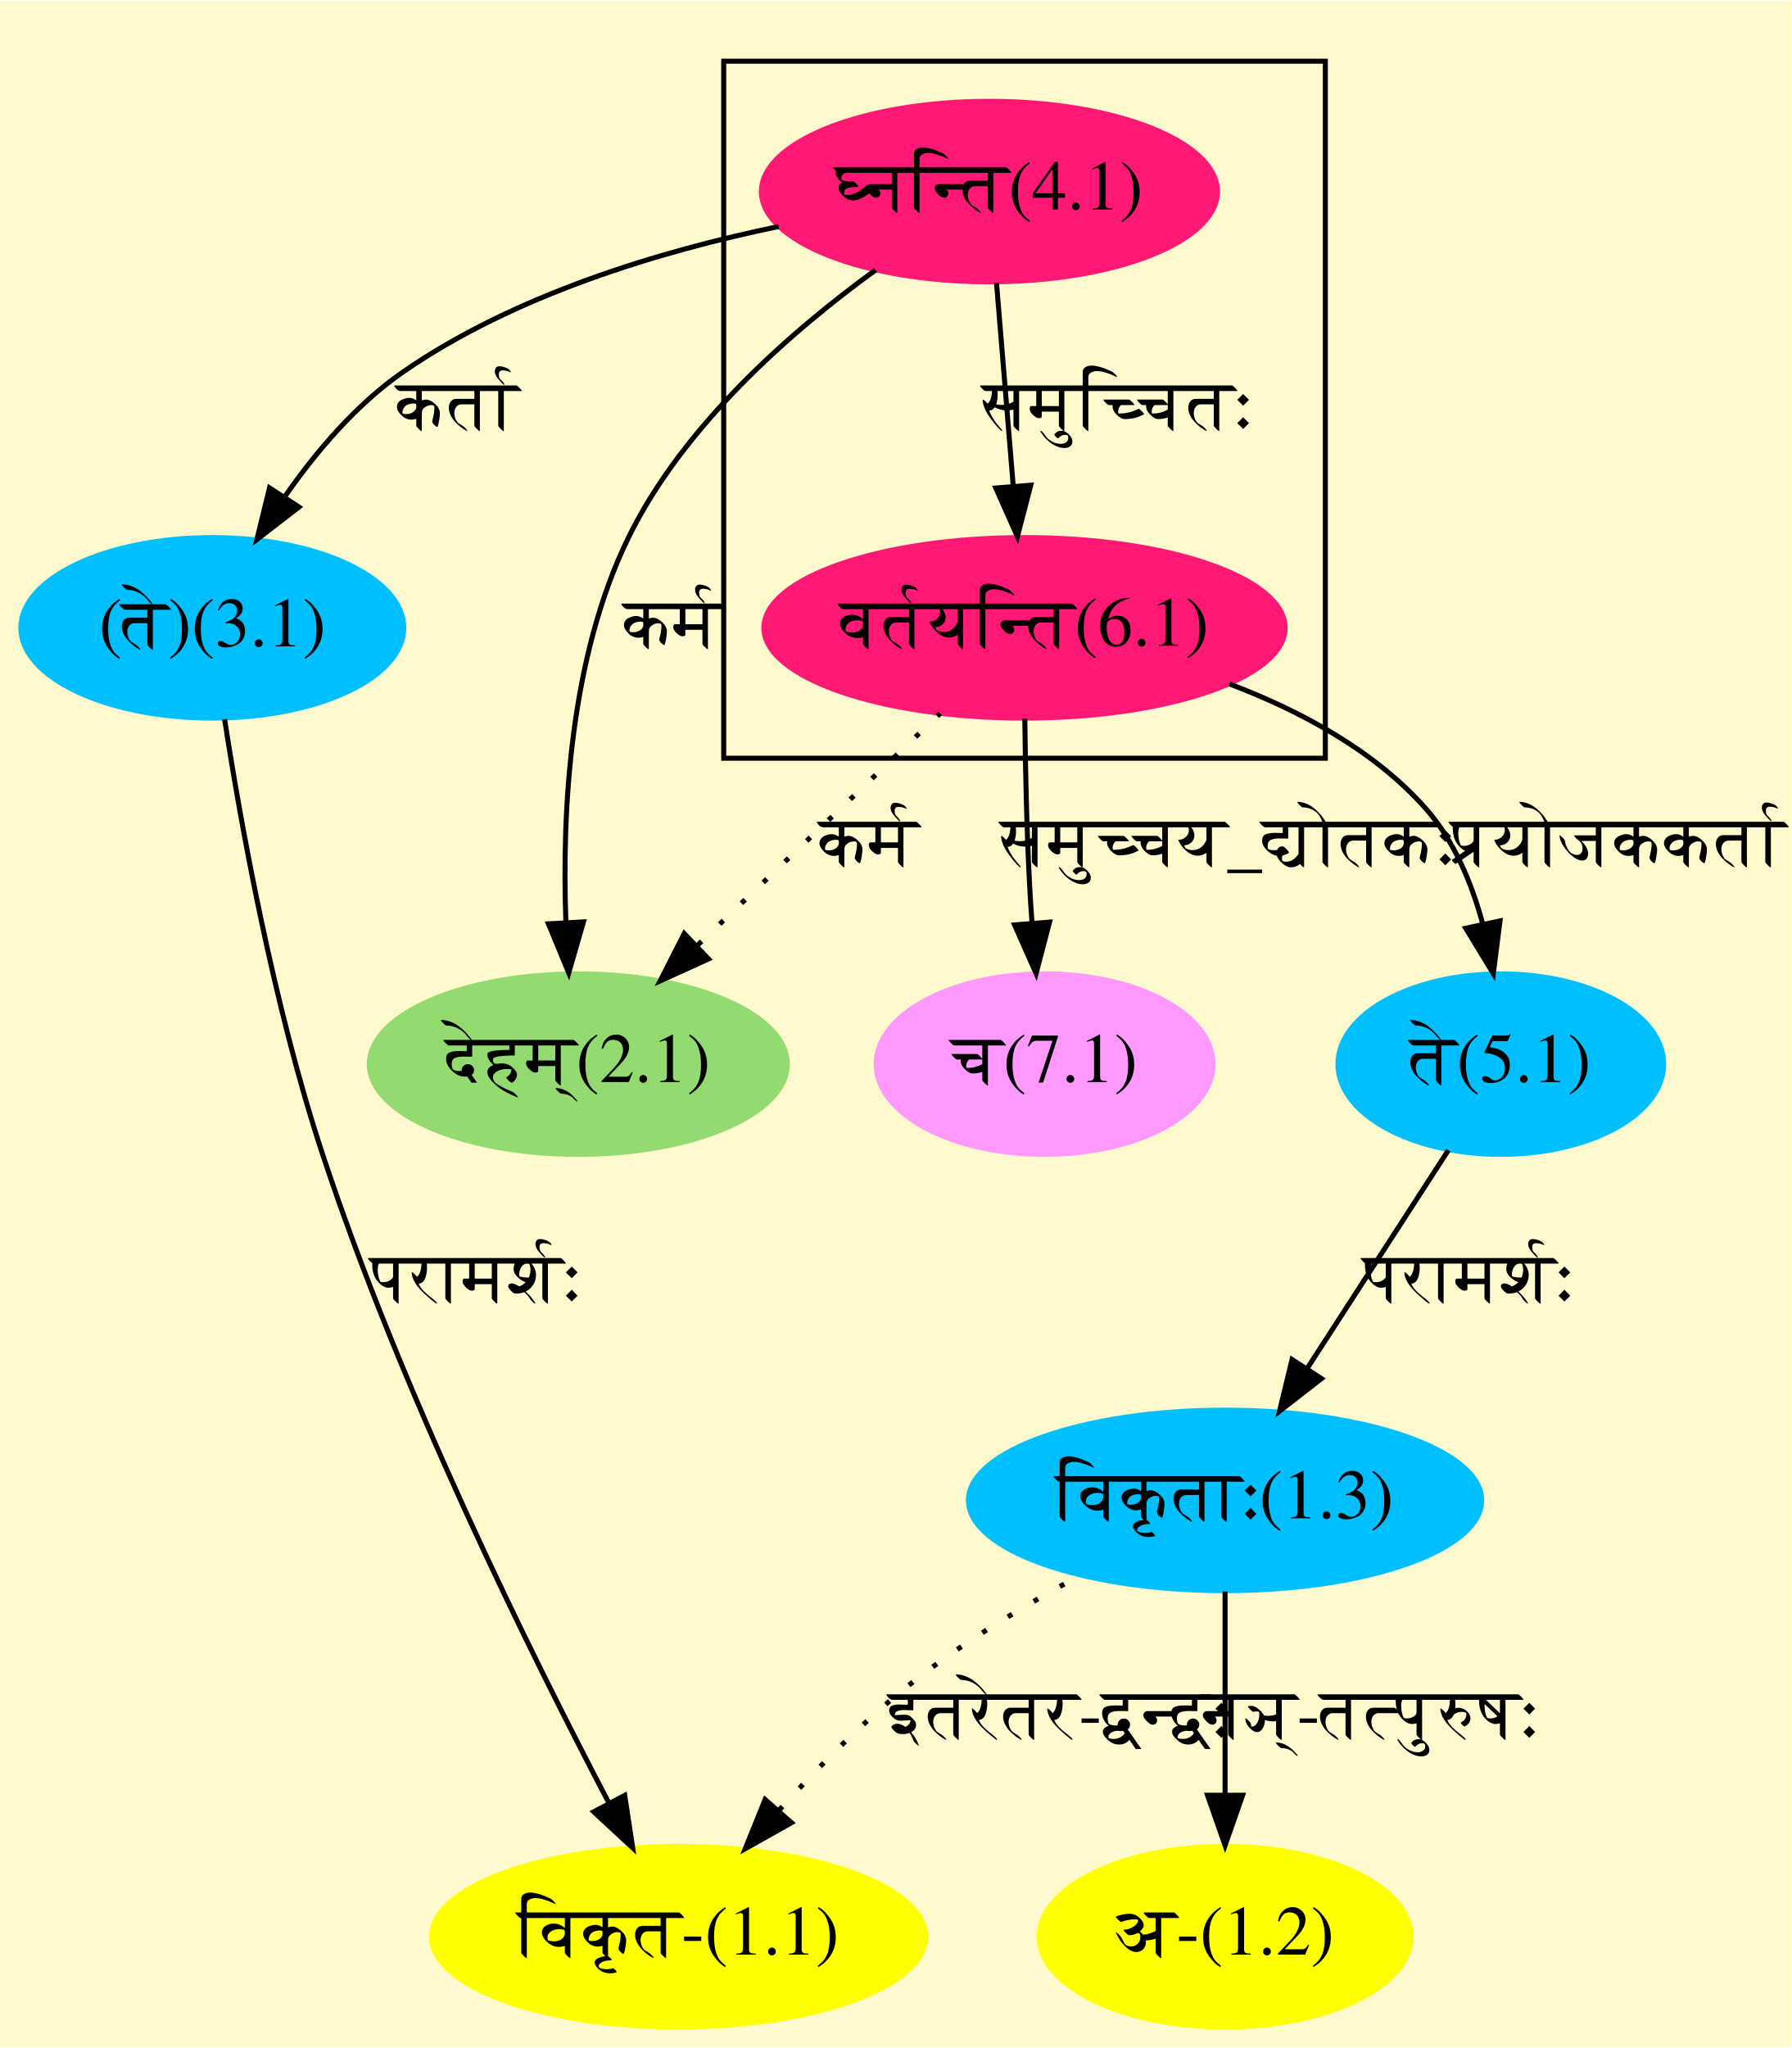
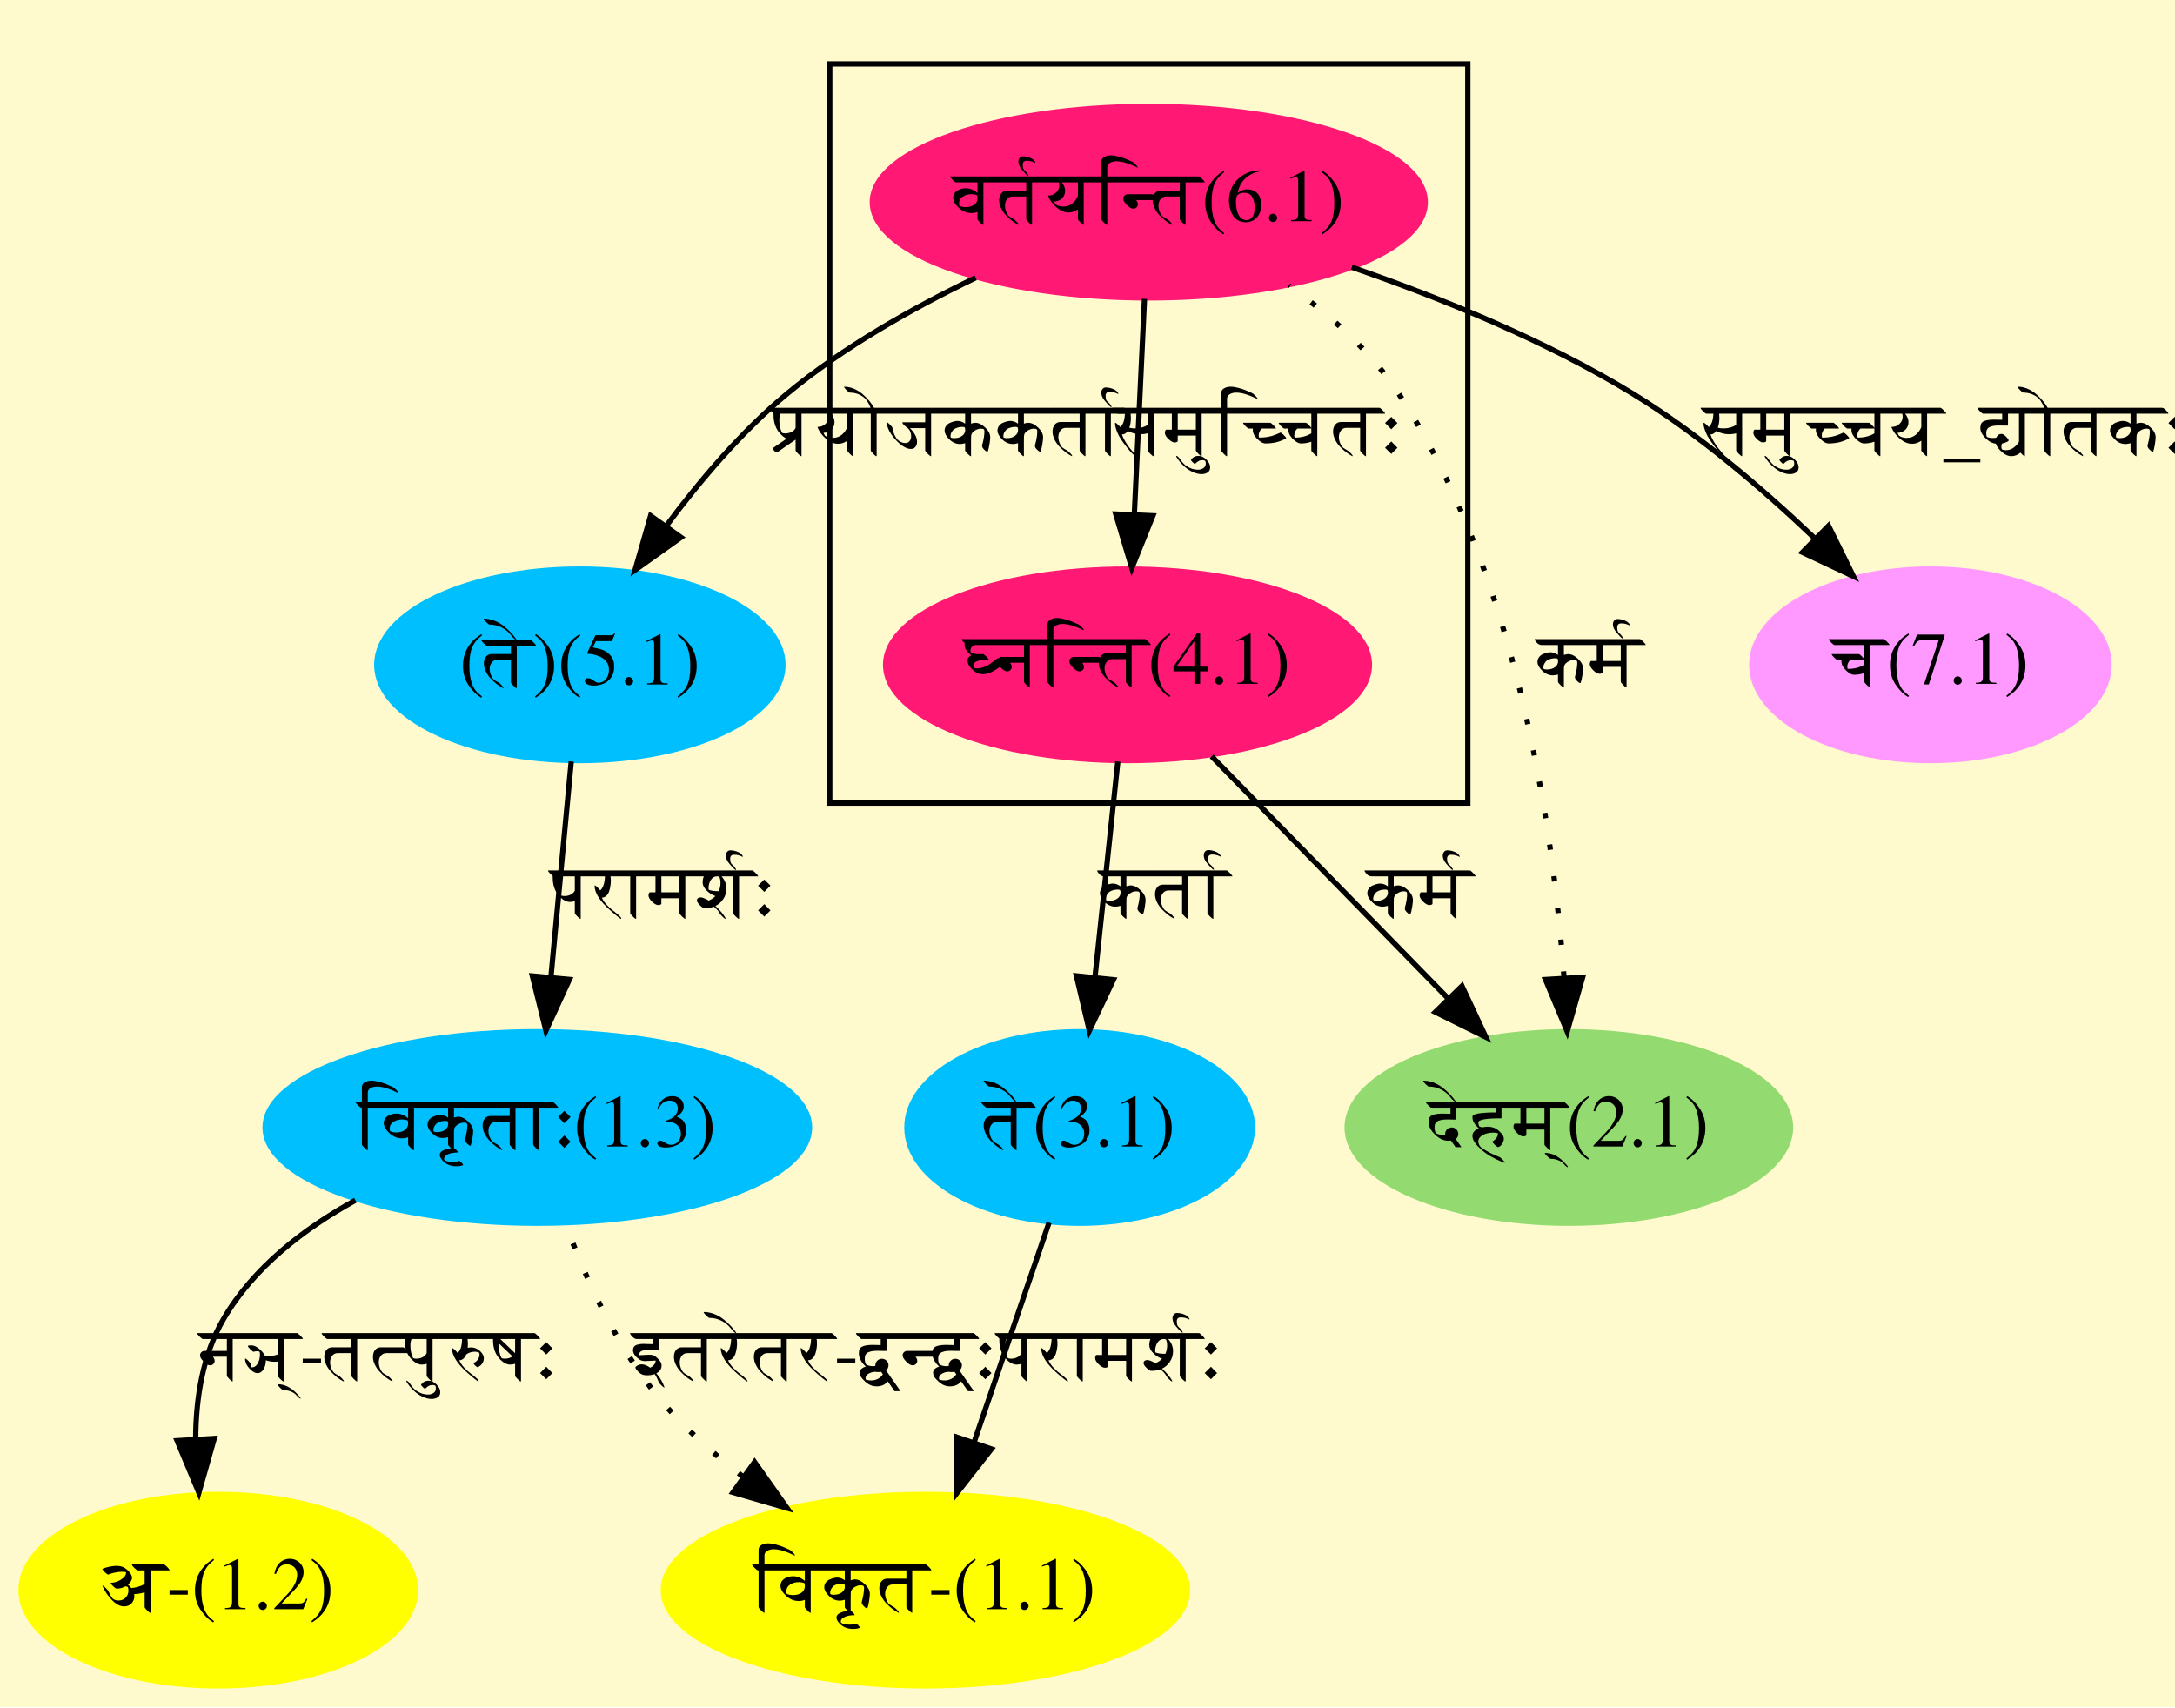
- <svg xmlns="http://www.w3.org/2000/svg" width="357pt" height="408pt" viewBox="0.00 0.00 357.35 408.00">
-   <g id="graph0" class="graph" transform="scale(1 1) rotate(0) translate(4 404)">
-     <polygon fill="#fffacd" stroke="transparent" points="-4,4 -4,-404 353.35,-404 353.35,4 -4,4" />
+ <svg xmlns="http://www.w3.org/2000/svg" width="409pt" height="321pt" viewBox="0.00 0.00 409.05 321.00">
+   <g id="graph0" class="graph" transform="scale(1 1) rotate(0) translate(4 317)">
+     <polygon fill="#fffacd" stroke="transparent" points="-4,4 -4,-317 405.05,-317 405.05,4 -4,4" />
    <g id="clust1" class="cluster">
-       <polygon fill="#fffacd" stroke="black" points="140.35,-253 140.35,-392 260.35,-392 260.35,-253 140.35,-253" />
+       <polygon fill="#fffacd" stroke="black" points="152.05,-166 152.05,-305 272.05,-305 272.05,-166 152.05,-166" />
    </g>
    <g id="node1" class="node">
-       <ellipse fill="#ff1975" stroke="#ff1975" cx="200.35" cy="-279" rx="51.99" ry="18" />
-       <text text-anchor="middle" x="200.35" y="-275.3" font-family="Times,serif" font-size="14.00">वर्तयन्ति(6.1)</text>
+       <ellipse fill="#ff1975" stroke="#ff1975" cx="208.05" cy="-192" rx="45.49" ry="18" />
+       <text text-anchor="middle" x="208.05" y="-188.3" font-family="Times,serif" font-size="14.00">घ्नन्ति(4.1)</text>
    </g>
    <g id="node2" class="node">
-       <ellipse fill="#ff1975" stroke="#ff1975" cx="193.35" cy="-366" rx="45.49" ry="18" />
-       <text text-anchor="middle" x="193.35" y="-362.3" font-family="Times,serif" font-size="14.00">घ्नन्ति(4.1)</text>
+       <ellipse fill="#ff1975" stroke="#ff1975" cx="212.05" cy="-279" rx="51.99" ry="18" />
+       <text text-anchor="middle" x="212.05" y="-275.3" font-family="Times,serif" font-size="14.00">वर्तयन्ति(6.1)</text>
+     </g>
+     <g id="edge8" class="edge">
+       <path fill="none" stroke="black" d="M209.33,-220.27C209.96,-233.58 210.69,-249.19 211.24,-260.82" />
+       <polygon fill="black" stroke="black" points="212.82,-220.03 208.86,-210.2 205.83,-220.35 212.82,-220.03" />
+       <text text-anchor="middle" x="232.55" y="-231.8" font-family="Times,serif" font-size="14.00">समुच्चितः</text>
+     </g>
+     <g id="node3" class="node">
+       <ellipse fill="#ffff00" stroke="#ffff00" cx="170.05" cy="-18" rx="49.29" ry="18" />
+       <text text-anchor="middle" x="170.05" y="-14.3" font-family="Times,serif" font-size="14.00">विकृत-(1.1)</text>
+     </g>
+     <g id="node4" class="node">
+       <ellipse fill="#00bfff" stroke="#00bfff" cx="199.05" cy="-105" rx="32.49" ry="18" />
+       <text text-anchor="middle" x="199.05" y="-101.3" font-family="Times,serif" font-size="14.00">ते(3.1)</text>
+     </g>
+     <g id="edge1" class="edge">
+       <path fill="none" stroke="black" d="M179.24,-45.94C183.84,-59.43 189.28,-75.36 193.29,-87.11" />
+       <polygon fill="black" stroke="black" points="182.46,-44.54 175.92,-36.2 175.83,-46.8 182.46,-44.54" />
+       <text text-anchor="middle" x="204.55" y="-57.8" font-family="Times,serif" font-size="14.00">परामर्शः</text>
+     </g>
+     <g id="node5" class="node">
+       <ellipse fill="#00bfff" stroke="#00bfff" cx="97.05" cy="-105" rx="51.19" ry="18" />
+       <text text-anchor="middle" x="97.05" y="-101.3" font-family="Times,serif" font-size="14.00">विकृताः(1.3)</text>
+     </g>
+     <g id="edge2" class="edge">
+       <path fill="none" stroke="black" stroke-dasharray="1,5" d="M135.67,-39.38C130,-43.73 124.52,-48.64 120.05,-54 111.96,-63.68 106.1,-76.67 102.32,-86.99" />
+       <polygon fill="black" stroke="black" points="137.91,-42.08 144.02,-33.43 133.85,-36.38 137.91,-42.08" />
+       <text text-anchor="middle" x="149.05" y="-57.8" font-family="Times,serif" font-size="14.00">इतरेतर-द्वन्द्वः</text>
+     </g>
+     <g id="edge7" class="edge">
+       <path fill="none" stroke="black" d="M201.93,-133.27C203.34,-146.58 205,-162.19 206.23,-173.82" />
+       <polygon fill="black" stroke="black" points="205.4,-132.78 200.87,-123.2 198.44,-133.51 205.4,-132.78" />
+       <text text-anchor="middle" x="215.05" y="-144.8" font-family="Times,serif" font-size="14.00">कर्ता</text>
+     </g>
+     <g id="node7" class="node">
+       <ellipse fill="#00bfff" stroke="#00bfff" cx="105.05" cy="-192" rx="38.19" ry="18" />
+       <text text-anchor="middle" x="105.05" y="-188.3" font-family="Times,serif" font-size="14.00">(ते)(5.1)</text>
+     </g>
+     <g id="edge4" class="edge">
+       <path fill="none" stroke="black" d="M99.61,-133.27C100.87,-146.58 102.34,-162.19 103.43,-173.82" />
+       <polygon fill="black" stroke="black" points="103.09,-132.83 98.67,-123.2 96.12,-133.49 103.09,-132.83" />
+       <text text-anchor="middle" x="120.55" y="-144.8" font-family="Times,serif" font-size="14.00">परामर्शः</text>
+     </g>
+     <g id="node6" class="node">
+       <ellipse fill="#ffff00" stroke="#ffff00" cx="37.05" cy="-18" rx="37.09" ry="18" />
+       <text text-anchor="middle" x="37.05" y="-14.3" font-family="Times,serif" font-size="14.00">अ-(1.2)</text>
+     </g>
+     <g id="edge3" class="edge">
+       <path fill="none" stroke="black" d="M32.8,-46.45C32.84,-54.18 34.14,-62.3 38.05,-69 43.68,-78.67 53.14,-85.96 62.84,-91.31" />
+       <polygon fill="black" stroke="black" points="36.3,-46.52 33.4,-36.33 29.31,-46.1 36.3,-46.52" />
+       <text text-anchor="middle" x="67.05" y="-57.8" font-family="Times,serif" font-size="14.00">नञ्-तत्पुरुषः</text>
    </g>
    <g id="edge9" class="edge">
-       <path fill="none" stroke="black" d="M198.1,-307.27C197,-320.58 195.72,-336.19 194.76,-347.82" />
-       <polygon fill="black" stroke="black" points="201.6,-307.45 198.93,-297.2 194.62,-306.88 201.6,-307.45" />
-       <text text-anchor="middle" x="218.85" y="-318.8" font-family="Times,serif" font-size="14.00">समुच्चितः</text>
-     </g>
-     <g id="node3" class="node">
-       <ellipse fill="#ffff00" stroke="#ffff00" cx="131.35" cy="-18" rx="49.29" ry="18" />
-       <text text-anchor="middle" x="131.35" y="-14.3" font-family="Times,serif" font-size="14.00">विकृत-(1.1)</text>
-     </g>
-     <g id="node4" class="node">
-       <ellipse fill="#00bfff" stroke="#00bfff" cx="38.35" cy="-279" rx="38.19" ry="18" />
-       <text text-anchor="middle" x="38.35" y="-275.3" font-family="Times,serif" font-size="14.00">(ते)(3.1)</text>
-     </g>
-     <g id="edge1" class="edge">
-       <path fill="none" stroke="black" d="M117.43,-44.7C101.6,-74.89 75.93,-126.83 60.35,-174 50.51,-203.79 44.03,-239.88 40.8,-260.76" />
-       <polygon fill="black" stroke="black" points="120.61,-46.18 122.2,-35.7 114.42,-42.9 120.61,-46.18" />
-       <text text-anchor="middle" x="90.85" y="-144.8" font-family="Times,serif" font-size="14.00">परामर्शः</text>
-     </g>
-     <g id="node5" class="node">
-       <ellipse fill="#00bfff" stroke="#00bfff" cx="240.35" cy="-105" rx="51.19" ry="18" />
-       <text text-anchor="middle" x="240.35" y="-101.3" font-family="Times,serif" font-size="14.00">विकृताः(1.3)</text>
-     </g>
-     <g id="edge2" class="edge">
-       <path fill="none" stroke="black" stroke-dasharray="1,5" d="M151.39,-43.22C159.27,-51.93 168.73,-61.46 178.35,-69 188.46,-76.93 200.59,-84.2 211.43,-90.03" />
-       <polygon fill="black" stroke="black" points="153.87,-40.73 144.64,-35.53 148.61,-45.35 153.87,-40.73" />
-       <text text-anchor="middle" x="207.35" y="-57.8" font-family="Times,serif" font-size="14.00">इतरेतर-द्वन्द्वः</text>
-     </g>
-     <g id="edge7" class="edge">
-       <path fill="none" stroke="black" d="M52.86,-305.25C59.08,-314.17 67.07,-323.57 76.35,-330 98.57,-345.39 127.68,-354.13 151.3,-359.03" />
-       <polygon fill="black" stroke="black" points="55.63,-303.09 47.24,-296.62 49.76,-306.91 55.63,-303.09" />
-       <text text-anchor="middle" x="87.35" y="-318.8" font-family="Times,serif" font-size="14.00">कर्ता</text>
-     </g>
-     <g id="node7" class="node">
-       <ellipse fill="#00bfff" stroke="#00bfff" cx="295.35" cy="-192" rx="32.49" ry="18" />
-       <text text-anchor="middle" x="295.35" y="-188.3" font-family="Times,serif" font-size="14.00">ते(5.1)</text>
-     </g>
-     <g id="edge4" class="edge">
-       <path fill="none" stroke="black" d="M256.86,-131.52C265.95,-145.57 276.97,-162.59 284.88,-174.82" />
-       <polygon fill="black" stroke="black" points="259.58,-129.29 251.21,-122.79 253.71,-133.09 259.58,-129.29" />
-       <text text-anchor="middle" x="288.85" y="-144.8" font-family="Times,serif" font-size="14.00">परामर्शः</text>
-     </g>
-     <g id="node6" class="node">
-       <ellipse fill="#ffff00" stroke="#ffff00" cx="240.35" cy="-18" rx="37.09" ry="18" />
-       <text text-anchor="middle" x="240.35" y="-14.3" font-family="Times,serif" font-size="14.00">अ-(1.2)</text>
-     </g>
-     <g id="edge3" class="edge">
-       <path fill="none" stroke="black" d="M240.35,-46.27C240.35,-59.58 240.35,-75.19 240.35,-86.82" />
-       <polygon fill="black" stroke="black" points="243.85,-46.2 240.35,-36.2 236.85,-46.2 243.85,-46.2" />
-       <text text-anchor="middle" x="269.35" y="-57.8" font-family="Times,serif" font-size="14.00">नञ्-तत्पुरुषः</text>
-     </g>
-     <g id="edge8" class="edge">
-       <path fill="none" stroke="black" d="M291.73,-220.01C289.53,-228.15 286.01,-236.61 280.35,-243 270.09,-254.57 255.31,-262.48 241.24,-267.81" />
-       <polygon fill="black" stroke="black" points="295.19,-220.56 293.86,-210.05 288.35,-219.1 295.19,-220.56" />
-       <text text-anchor="middle" x="318.85" y="-231.8" font-family="Times,serif" font-size="14.00">प्रयोजककर्ता</text>
+       <path fill="none" stroke="black" d="M121.3,-218.12C127.69,-226.72 135.53,-235.94 144.05,-243 154.58,-251.72 167.64,-259.09 179.5,-264.79" />
+       <polygon fill="black" stroke="black" points="124.07,-215.97 115.44,-209.83 118.36,-220.02 124.07,-215.97" />
+       <text text-anchor="middle" x="174.55" y="-231.8" font-family="Times,serif" font-size="14.00">प्रयोजककर्ता</text>
    </g>
    <g id="node8" class="node">
-       <ellipse fill="#93db70" stroke="#93db70" cx="111.35" cy="-192" rx="41.69" ry="18" />
-       <text text-anchor="middle" x="111.35" y="-188.3" font-family="Times,serif" font-size="14.00">देहम्(2.1)</text>
+       <ellipse fill="#93db70" stroke="#93db70" cx="291.05" cy="-105" rx="41.69" ry="18" />
+       <text text-anchor="middle" x="291.05" y="-101.3" font-family="Times,serif" font-size="14.00">देहम्(2.1)</text>
+     </g>
+     <g id="edge5" class="edge">
+       <path fill="none" stroke="black" d="M268.44,-129.16C254.32,-143.62 236.49,-161.88 223.87,-174.79" />
+       <polygon fill="black" stroke="black" points="270.95,-131.59 275.44,-121.99 265.94,-126.7 270.95,-131.59" />
+       <text text-anchor="middle" x="263.05" y="-144.8" font-family="Times,serif" font-size="14.00">कर्म</text>
    </g>
    <g id="edge6" class="edge">
-       <path fill="none" stroke="black" stroke-dasharray="1,5" d="M135.22,-215.8C150.47,-230.36 169.87,-248.9 183.52,-261.93" />
-       <polygon fill="black" stroke="black" points="137.32,-212.97 127.67,-208.59 132.48,-218.03 137.32,-212.97" />
-       <text text-anchor="middle" x="169.35" y="-231.8" font-family="Times,serif" font-size="14.00">कर्म</text>
-     </g>
-     <g id="edge5" class="edge">
-       <path fill="none" stroke="black" d="M108.87,-220.42C108.07,-242.25 109.62,-273.02 121.35,-297 132.3,-319.4 153.94,-338.24 170.65,-350.36" />
-       <polygon fill="black" stroke="black" points="112.38,-220.37 109.44,-210.19 105.39,-219.98 112.38,-220.37" />
-       <text text-anchor="middle" x="130.35" y="-275.3" font-family="Times,serif" font-size="14.00">कर्म</text>
+       <path fill="none" stroke="black" stroke-dasharray="1,5" d="M290.13,-133.36C287.96,-162.67 281.01,-209.49 259.05,-243 253.81,-251 246.08,-257.84 238.39,-263.3" />
+       <polygon fill="black" stroke="black" points="293.64,-133.24 290.74,-123.05 286.65,-132.82 293.64,-133.24" />
+       <text text-anchor="middle" x="295.05" y="-188.3" font-family="Times,serif" font-size="14.00">कर्म</text>
    </g>
    <g id="node9" class="node">
-       <ellipse fill="#ff99ff" stroke="#ff99ff" cx="204.35" cy="-192" rx="33.6" ry="18" />
-       <text text-anchor="middle" x="204.35" y="-188.3" font-family="Times,serif" font-size="14.00">च(7.1)</text>
+       <ellipse fill="#ff99ff" stroke="#ff99ff" cx="359.05" cy="-192" rx="33.6" ry="18" />
+       <text text-anchor="middle" x="359.05" y="-188.3" font-family="Times,serif" font-size="14.00">च(7.1)</text>
    </g>
    <g id="edge10" class="edge">
-       <path fill="none" stroke="black" d="M201.85,-220.12C201.65,-222.78 201.48,-225.44 201.35,-228 200.77,-238.92 200.52,-251.21 200.41,-260.87" />
-       <polygon fill="black" stroke="black" points="205.34,-220.32 202.66,-210.07 198.36,-219.76 205.34,-220.32" />
-       <text text-anchor="middle" x="240.85" y="-231.8" font-family="Times,serif" font-size="14.00">समुच्चय_द्योतकः</text>
+       <path fill="none" stroke="black" d="M337.25,-215.83C327.45,-225.16 315.34,-235.5 303.05,-243 286.72,-252.97 267.08,-260.95 250.23,-266.77" />
+       <polygon fill="black" stroke="black" points="339.89,-218.14 344.57,-208.64 334.98,-213.15 339.89,-218.14" />
+       <text text-anchor="middle" x="361.55" y="-231.8" font-family="Times,serif" font-size="14.00">समुच्चय_द्योतकः</text>
    </g>
  </g>
</svg>
